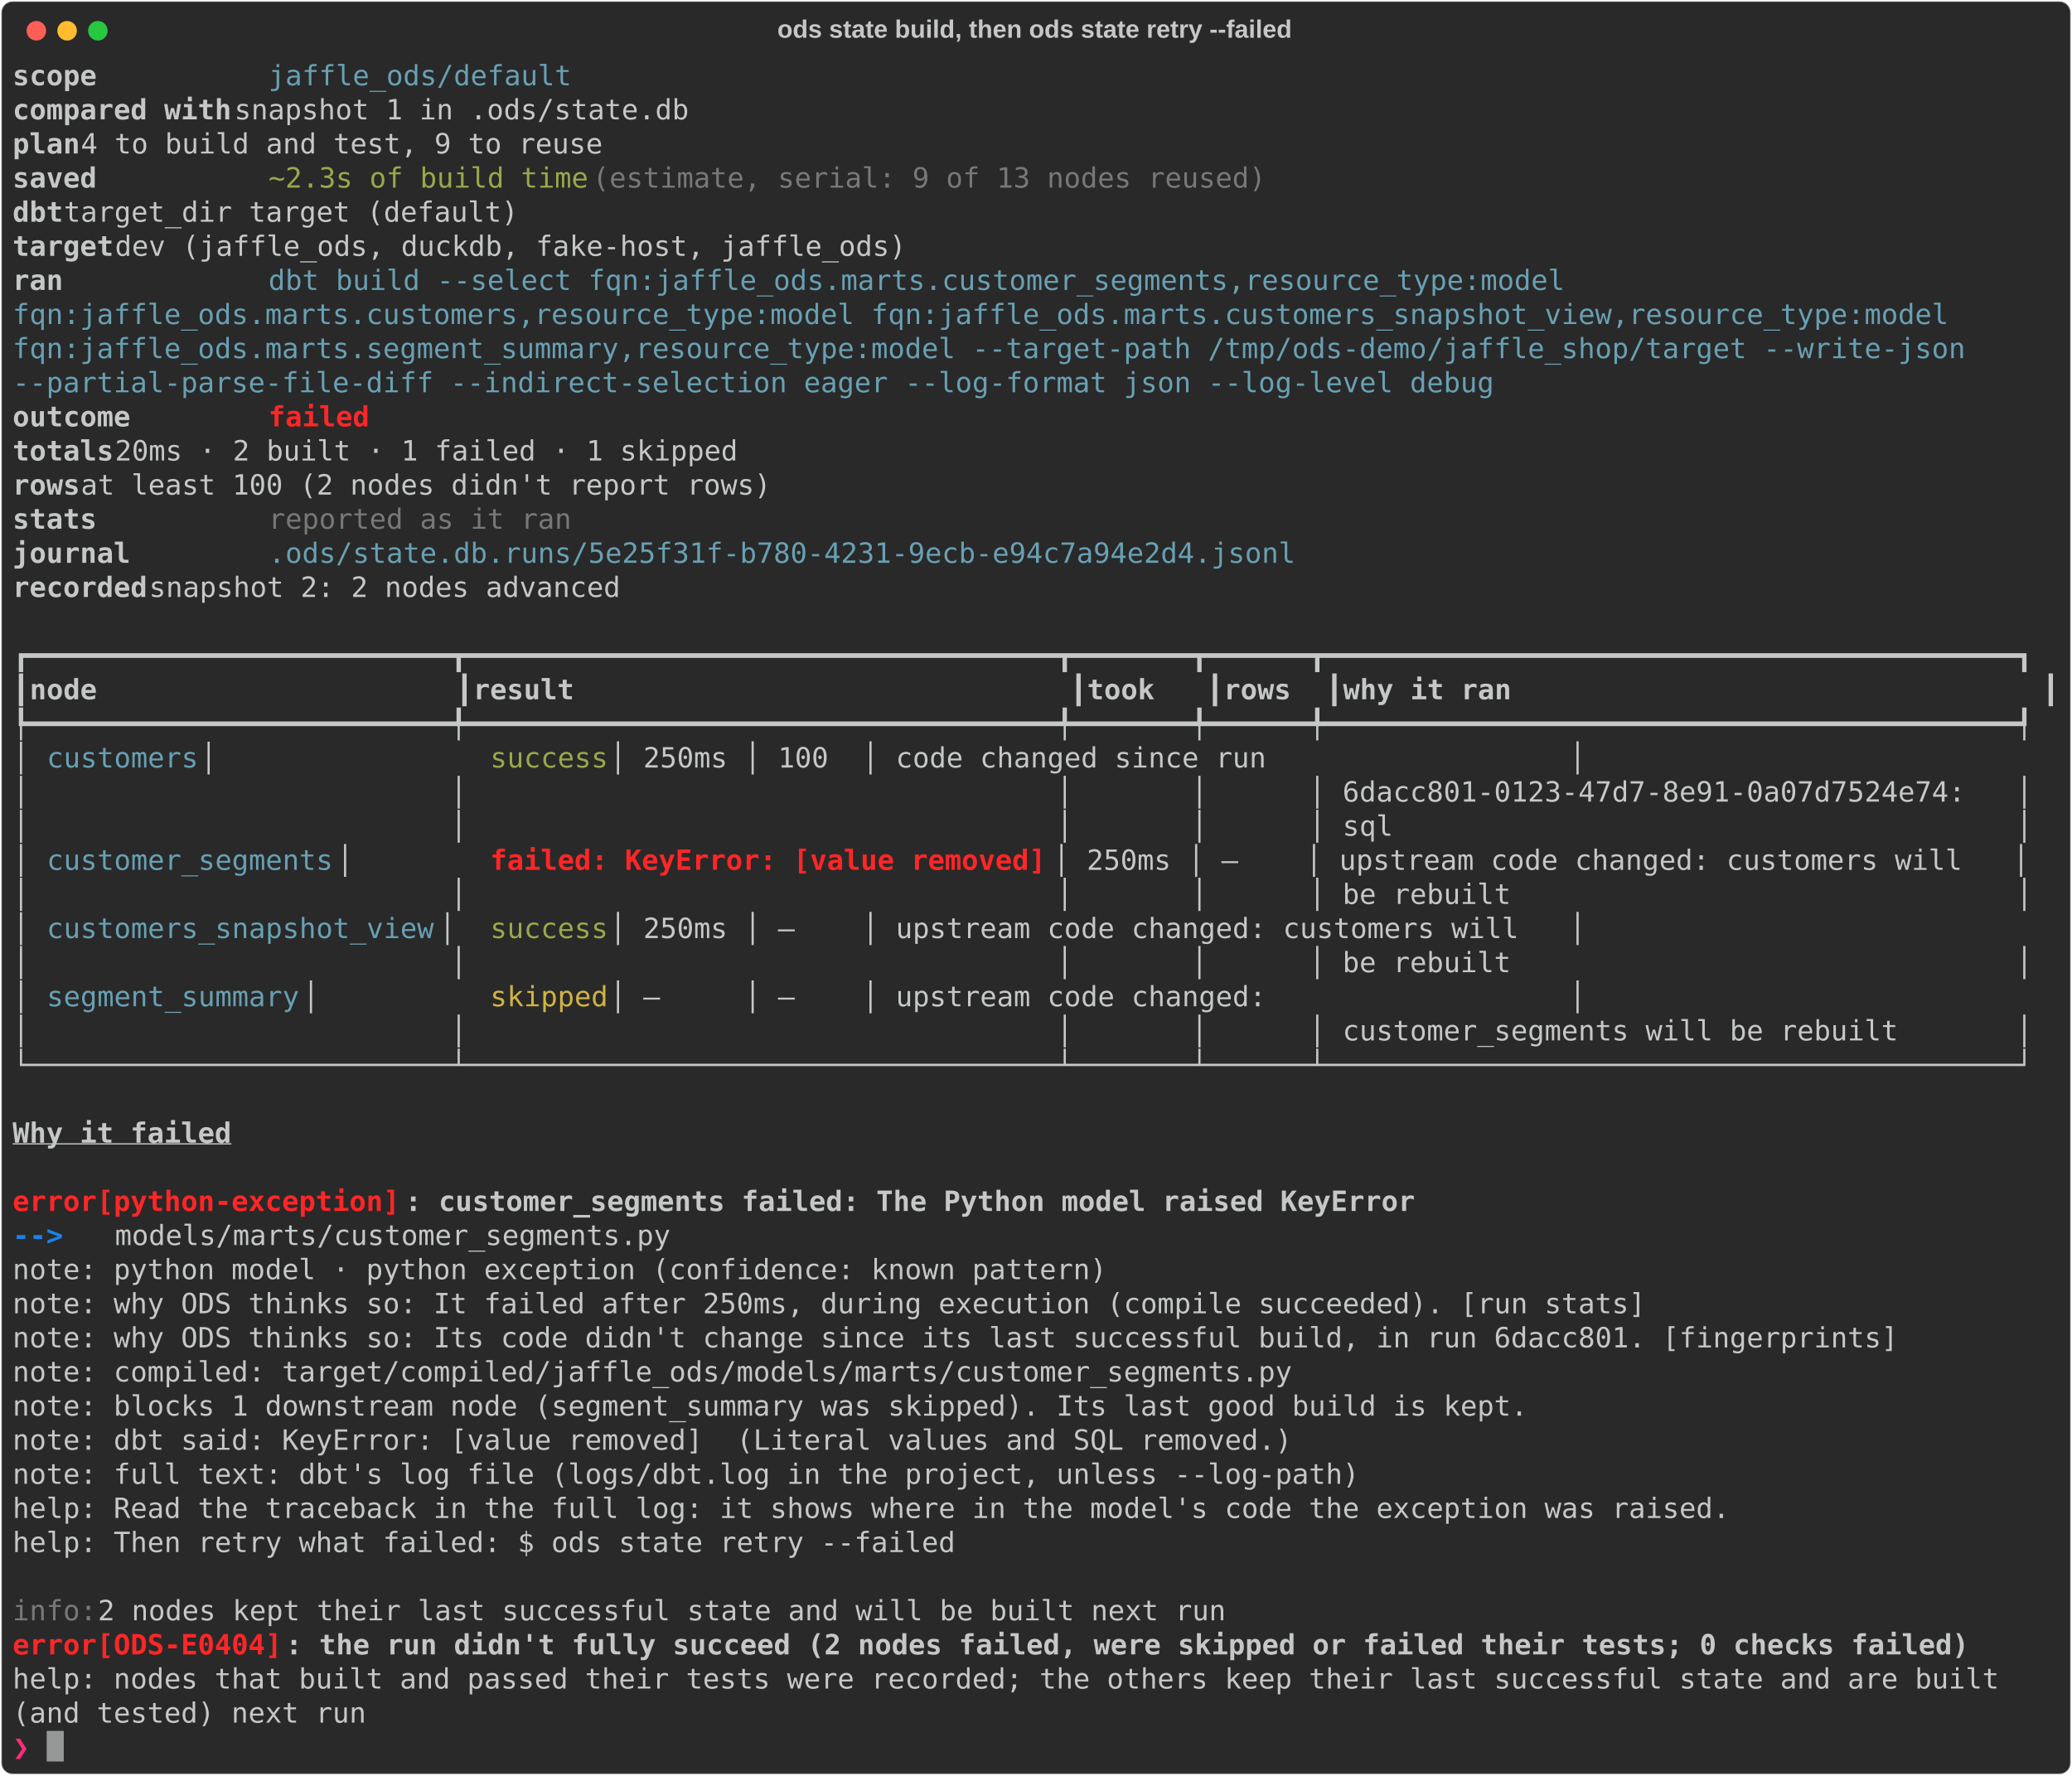
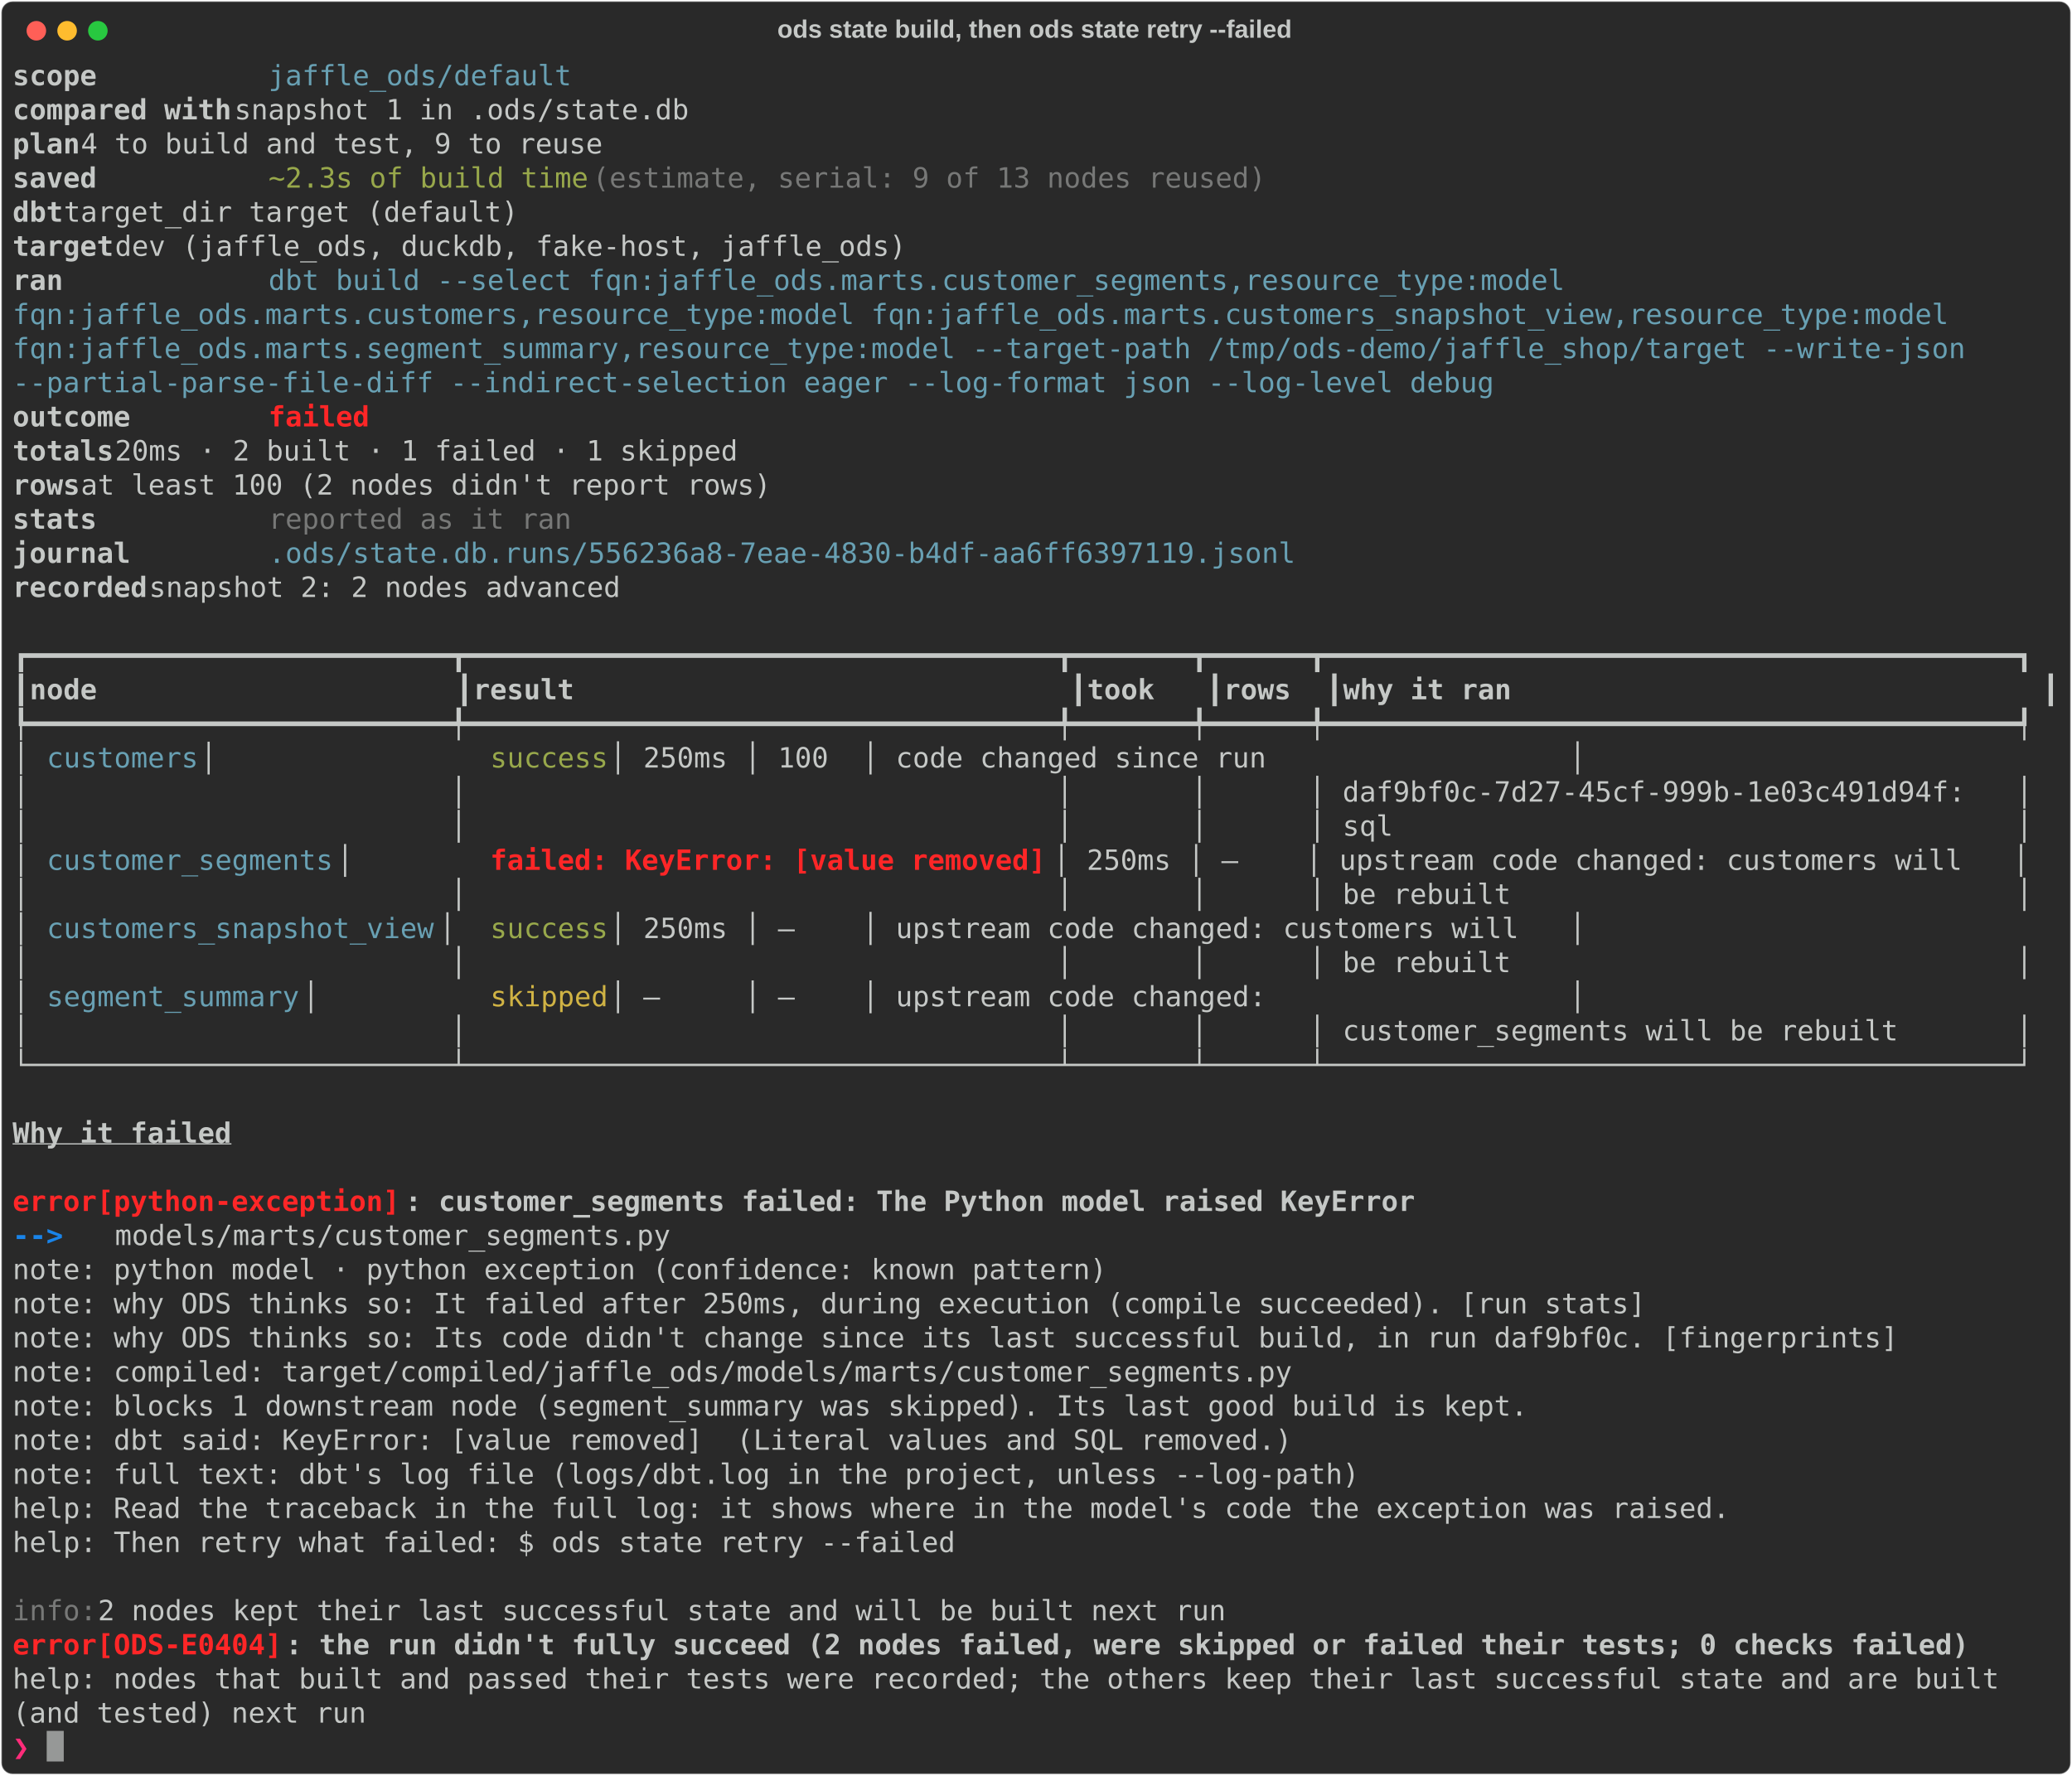
<svg xmlns="http://www.w3.org/2000/svg" class="rich-terminal" viewBox="0 0 1482 1270.0">
  <style>

    @font-face {
        font-family: "Fira Code";
        src: local("FiraCode-Regular"),
                url("https://cdnjs.cloudflare.com/ajax/libs/firacode/6.2.0/woff2/FiraCode-Regular.woff2") format("woff2"),
                url("https://cdnjs.cloudflare.com/ajax/libs/firacode/6.2.0/woff/FiraCode-Regular.woff") format("woff");
        font-style: normal;
        font-weight: 400;
    }
    @font-face {
        font-family: "Fira Code";
        src: local("FiraCode-Bold"),
                url("https://cdnjs.cloudflare.com/ajax/libs/firacode/6.2.0/woff2/FiraCode-Bold.woff2") format("woff2"),
                url("https://cdnjs.cloudflare.com/ajax/libs/firacode/6.2.0/woff/FiraCode-Bold.woff") format("woff");
        font-style: bold;
        font-weight: 700;
    }

    .rich-record-matrix {
        font-family: Fira Code, monospace;
        font-size: 20px;
        line-height: 24.4px;
        font-variant-east-asian: full-width;
    }

    .rich-record-title {
        font-size: 18px;
        font-weight: bold;
        font-family: arial;
    }

    .rich-record-r1 { fill: #c5c8c6;font-weight: bold }
.rich-record-r2 { fill: #c5c8c6 }
.rich-record-r3 { fill: #68a0b3 }
.rich-record-r4 { fill: #98a84b }
.rich-record-r5 { fill: #777877 }
.rich-record-r6 { fill: #ff2627;font-weight: bold }
.rich-record-r7 { fill: #d0b344 }
.rich-record-r8 { fill: #c5c8c6;font-weight: bold;text-decoration: underline; }
.rich-record-r9 { fill: #1984e9;font-weight: bold }
.rich-record-r10 { fill: #ff2c7a;font-weight: bold }
    </style>
  <defs>
    <clipPath id="rich-record-clip-terminal">
      <rect x="0" y="0" width="1463.0" height="1219.0" />
    </clipPath>
    <clipPath id="rich-record-line-0">
      <rect x="0" y="1.5" width="1464" height="24.65" />
    </clipPath>
    <clipPath id="rich-record-line-1">
      <rect x="0" y="25.9" width="1464" height="24.65" />
    </clipPath>
    <clipPath id="rich-record-line-2">
      <rect x="0" y="50.3" width="1464" height="24.65" />
    </clipPath>
    <clipPath id="rich-record-line-3">
      <rect x="0" y="74.7" width="1464" height="24.65" />
    </clipPath>
    <clipPath id="rich-record-line-4">
      <rect x="0" y="99.1" width="1464" height="24.65" />
    </clipPath>
    <clipPath id="rich-record-line-5">
      <rect x="0" y="123.5" width="1464" height="24.65" />
    </clipPath>
    <clipPath id="rich-record-line-6">
      <rect x="0" y="147.9" width="1464" height="24.65" />
    </clipPath>
    <clipPath id="rich-record-line-7">
      <rect x="0" y="172.3" width="1464" height="24.65" />
    </clipPath>
    <clipPath id="rich-record-line-8">
      <rect x="0" y="196.7" width="1464" height="24.65" />
    </clipPath>
    <clipPath id="rich-record-line-9">
      <rect x="0" y="221.1" width="1464" height="24.65" />
    </clipPath>
    <clipPath id="rich-record-line-10">
      <rect x="0" y="245.5" width="1464" height="24.65" />
    </clipPath>
    <clipPath id="rich-record-line-11">
      <rect x="0" y="269.9" width="1464" height="24.65" />
    </clipPath>
    <clipPath id="rich-record-line-12">
      <rect x="0" y="294.3" width="1464" height="24.65" />
    </clipPath>
    <clipPath id="rich-record-line-13">
      <rect x="0" y="318.7" width="1464" height="24.65" />
    </clipPath>
    <clipPath id="rich-record-line-14">
      <rect x="0" y="343.1" width="1464" height="24.65" />
    </clipPath>
    <clipPath id="rich-record-line-15">
      <rect x="0" y="367.5" width="1464" height="24.65" />
    </clipPath>
    <clipPath id="rich-record-line-16">
      <rect x="0" y="391.9" width="1464" height="24.65" />
    </clipPath>
    <clipPath id="rich-record-line-17">
      <rect x="0" y="416.3" width="1464" height="24.65" />
    </clipPath>
    <clipPath id="rich-record-line-18">
      <rect x="0" y="440.7" width="1464" height="24.65" />
    </clipPath>
    <clipPath id="rich-record-line-19">
      <rect x="0" y="465.1" width="1464" height="24.65" />
    </clipPath>
    <clipPath id="rich-record-line-20">
      <rect x="0" y="489.5" width="1464" height="24.65" />
    </clipPath>
    <clipPath id="rich-record-line-21">
      <rect x="0" y="513.9" width="1464" height="24.65" />
    </clipPath>
    <clipPath id="rich-record-line-22">
      <rect x="0" y="538.3" width="1464" height="24.65" />
    </clipPath>
    <clipPath id="rich-record-line-23">
      <rect x="0" y="562.7" width="1464" height="24.65" />
    </clipPath>
    <clipPath id="rich-record-line-24">
      <rect x="0" y="587.1" width="1464" height="24.65" />
    </clipPath>
    <clipPath id="rich-record-line-25">
      <rect x="0" y="611.5" width="1464" height="24.65" />
    </clipPath>
    <clipPath id="rich-record-line-26">
      <rect x="0" y="635.9" width="1464" height="24.65" />
    </clipPath>
    <clipPath id="rich-record-line-27">
      <rect x="0" y="660.3" width="1464" height="24.65" />
    </clipPath>
    <clipPath id="rich-record-line-28">
      <rect x="0" y="684.7" width="1464" height="24.65" />
    </clipPath>
    <clipPath id="rich-record-line-29">
      <rect x="0" y="709.1" width="1464" height="24.65" />
    </clipPath>
    <clipPath id="rich-record-line-30">
      <rect x="0" y="733.5" width="1464" height="24.65" />
    </clipPath>
    <clipPath id="rich-record-line-31">
      <rect x="0" y="757.9" width="1464" height="24.65" />
    </clipPath>
    <clipPath id="rich-record-line-32">
      <rect x="0" y="782.3" width="1464" height="24.65" />
    </clipPath>
    <clipPath id="rich-record-line-33">
      <rect x="0" y="806.7" width="1464" height="24.65" />
    </clipPath>
    <clipPath id="rich-record-line-34">
      <rect x="0" y="831.1" width="1464" height="24.65" />
    </clipPath>
    <clipPath id="rich-record-line-35">
      <rect x="0" y="855.5" width="1464" height="24.65" />
    </clipPath>
    <clipPath id="rich-record-line-36">
      <rect x="0" y="879.9" width="1464" height="24.65" />
    </clipPath>
    <clipPath id="rich-record-line-37">
      <rect x="0" y="904.3" width="1464" height="24.65" />
    </clipPath>
    <clipPath id="rich-record-line-38">
      <rect x="0" y="928.7" width="1464" height="24.65" />
    </clipPath>
    <clipPath id="rich-record-line-39">
      <rect x="0" y="953.1" width="1464" height="24.65" />
    </clipPath>
    <clipPath id="rich-record-line-40">
      <rect x="0" y="977.5" width="1464" height="24.65" />
    </clipPath>
    <clipPath id="rich-record-line-41">
      <rect x="0" y="1001.9" width="1464" height="24.65" />
    </clipPath>
    <clipPath id="rich-record-line-42">
      <rect x="0" y="1026.3" width="1464" height="24.65" />
    </clipPath>
    <clipPath id="rich-record-line-43">
      <rect x="0" y="1050.7" width="1464" height="24.65" />
    </clipPath>
    <clipPath id="rich-record-line-44">
      <rect x="0" y="1075.1" width="1464" height="24.65" />
    </clipPath>
    <clipPath id="rich-record-line-45">
      <rect x="0" y="1099.5" width="1464" height="24.65" />
    </clipPath>
    <clipPath id="rich-record-line-46">
      <rect x="0" y="1123.9" width="1464" height="24.65" />
    </clipPath>
    <clipPath id="rich-record-line-47">
      <rect x="0" y="1148.3" width="1464" height="24.65" />
    </clipPath>
    <clipPath id="rich-record-line-48">
      <rect x="0" y="1172.7" width="1464" height="24.65" />
    </clipPath>
  </defs>
  <rect fill="#292929" stroke="rgba(255,255,255,0.35)" stroke-width="1" x="1" y="1" width="1480" height="1268" rx="8" />
  <text class="rich-record-title" fill="#c5c8c6" text-anchor="middle" x="740" y="27">ods state build, then ods state retry --failed</text>
  <g transform="translate(26,22)">
    <circle cx="0" cy="0" r="7" fill="#ff5f57" />
    <circle cx="22" cy="0" r="7" fill="#febc2e" />
    <circle cx="44" cy="0" r="7" fill="#28c840" />
  </g>
  <g transform="translate(9, 41)" clip-path="url(#rich-record-clip-terminal)">
    <g class="rich-record-matrix">
      <text class="rich-record-r1" x="0" y="20" textLength="61" clip-path="url(#rich-record-line-0)">scope</text>
      <text class="rich-record-r3" x="183" y="20" textLength="219.6" clip-path="url(#rich-record-line-0)">jaffle_ods/default</text>
      <text class="rich-record-r2" x="1464" y="20" textLength="12.2" clip-path="url(#rich-record-line-0)">
</text>
      <text class="rich-record-r1" x="0" y="44.4" textLength="158.6" clip-path="url(#rich-record-line-1)">compared with</text>
      <text class="rich-record-r2" x="158.6" y="44.4" textLength="1305.4" clip-path="url(#rich-record-line-1)">  snapshot 1 in .ods/state.db                                                                              </text>
      <text class="rich-record-r2" x="1464" y="44.4" textLength="12.2" clip-path="url(#rich-record-line-1)">
</text>
      <text class="rich-record-r1" x="0" y="68.8" textLength="48.8" clip-path="url(#rich-record-line-2)">plan</text>
      <text class="rich-record-r2" x="48.8" y="68.8" textLength="1415.2" clip-path="url(#rich-record-line-2)">           4 to build and test, 9 to reuse                                                                          </text>
      <text class="rich-record-r2" x="1464" y="68.8" textLength="12.2" clip-path="url(#rich-record-line-2)">
</text>
      <text class="rich-record-r1" x="0" y="93.2" textLength="61" clip-path="url(#rich-record-line-3)">saved</text>
      <text class="rich-record-r4" x="183" y="93.2" textLength="231.8" clip-path="url(#rich-record-line-3)">~2.3s of build time</text>
      <text class="rich-record-r5" x="414.8" y="93.2" textLength="500.2" clip-path="url(#rich-record-line-3)"> (estimate, serial: 9 of 13 nodes reused)</text>
      <text class="rich-record-r2" x="1464" y="93.2" textLength="12.2" clip-path="url(#rich-record-line-3)">
</text>
      <text class="rich-record-r1" x="0" y="117.6" textLength="36.6" clip-path="url(#rich-record-line-4)">dbt</text>
      <text class="rich-record-r2" x="36.6" y="117.6" textLength="1427.4" clip-path="url(#rich-record-line-4)">            target_dir target (default)                                                                              </text>
      <text class="rich-record-r2" x="1464" y="117.6" textLength="12.2" clip-path="url(#rich-record-line-4)">
</text>
      <text class="rich-record-r1" x="0" y="142" textLength="73.2" clip-path="url(#rich-record-line-5)">target</text>
      <text class="rich-record-r2" x="73.2" y="142" textLength="1390.8" clip-path="url(#rich-record-line-5)">         dev (jaffle_ods, duckdb, fake-host, jaffle_ods)                                                          </text>
      <text class="rich-record-r2" x="1464" y="142" textLength="12.2" clip-path="url(#rich-record-line-5)">
</text>
      <text class="rich-record-r1" x="0" y="166.4" textLength="36.6" clip-path="url(#rich-record-line-6)">ran</text>
      <text class="rich-record-r3" x="183" y="166.4" textLength="951.6" clip-path="url(#rich-record-line-6)">dbt build --select fqn:jaffle_ods.marts.customer_segments,resource_type:model </text>
      <text class="rich-record-r2" x="1464" y="166.4" textLength="12.2" clip-path="url(#rich-record-line-6)">
</text>
      <text class="rich-record-r3" x="0" y="190.8" textLength="1415.2" clip-path="url(#rich-record-line-7)">fqn:jaffle_ods.marts.customers,resource_type:model fqn:jaffle_ods.marts.customers_snapshot_view,resource_type:model </text>
      <text class="rich-record-r2" x="1464" y="190.8" textLength="12.2" clip-path="url(#rich-record-line-7)">
</text>
      <text class="rich-record-r3" x="0" y="215.2" textLength="1427.4" clip-path="url(#rich-record-line-8)">fqn:jaffle_ods.marts.segment_summary,resource_type:model --target-path /tmp/ods-demo/jaffle_shop/target --write-json </text>
      <text class="rich-record-r2" x="1464" y="215.2" textLength="12.2" clip-path="url(#rich-record-line-8)">
</text>
      <text class="rich-record-r3" x="0" y="239.6" textLength="1073.6" clip-path="url(#rich-record-line-9)">--partial-parse-file-diff --indirect-selection eager --log-format json --log-level debug</text>
      <text class="rich-record-r2" x="1464" y="239.6" textLength="12.2" clip-path="url(#rich-record-line-9)">
</text>
      <text class="rich-record-r1" x="0" y="264" textLength="85.4" clip-path="url(#rich-record-line-10)">outcome</text>
      <text class="rich-record-r6" x="183" y="264" textLength="73.2" clip-path="url(#rich-record-line-10)">failed</text>
      <text class="rich-record-r2" x="1464" y="264" textLength="12.2" clip-path="url(#rich-record-line-10)">
</text>
      <text class="rich-record-r1" x="0" y="288.4" textLength="73.2" clip-path="url(#rich-record-line-11)">totals</text>
      <text class="rich-record-r2" x="73.2" y="288.4" textLength="1390.8" clip-path="url(#rich-record-line-11)">         20ms · 2 built · 1 failed · 1 skipped                                                                    </text>
      <text class="rich-record-r2" x="1464" y="288.4" textLength="12.2" clip-path="url(#rich-record-line-11)">
</text>
      <text class="rich-record-r1" x="0" y="312.8" textLength="48.8" clip-path="url(#rich-record-line-12)">rows</text>
      <text class="rich-record-r2" x="48.8" y="312.8" textLength="1415.2" clip-path="url(#rich-record-line-12)">           at least 100 (2 nodes didn't report rows)                                                                </text>
      <text class="rich-record-r2" x="1464" y="312.8" textLength="12.2" clip-path="url(#rich-record-line-12)">
</text>
      <text class="rich-record-r1" x="0" y="337.2" textLength="61" clip-path="url(#rich-record-line-13)">stats</text>
      <text class="rich-record-r5" x="183" y="337.2" textLength="219.6" clip-path="url(#rich-record-line-13)">reported as it ran</text>
      <text class="rich-record-r2" x="1464" y="337.2" textLength="12.2" clip-path="url(#rich-record-line-13)">
</text>
      <text class="rich-record-r1" x="0" y="361.6" textLength="85.4" clip-path="url(#rich-record-line-14)">journal</text>
-       <text class="rich-record-r3" x="183" y="361.6" textLength="744.2" clip-path="url(#rich-record-line-14)">.ods/state.db.runs/5e25f31f-b780-4231-9ecb-e94c7a94e2d4.jsonl</text>
+       <text class="rich-record-r3" x="183" y="361.6" textLength="744.2" clip-path="url(#rich-record-line-14)">.ods/state.db.runs/556236a8-7eae-4830-b4df-aa6ff6397119.jsonl</text>
      <text class="rich-record-r2" x="1464" y="361.6" textLength="12.2" clip-path="url(#rich-record-line-14)">
</text>
      <text class="rich-record-r1" x="0" y="386" textLength="97.6" clip-path="url(#rich-record-line-15)">recorded</text>
      <text class="rich-record-r2" x="97.6" y="386" textLength="1366.4" clip-path="url(#rich-record-line-15)">       snapshot 2: 2 nodes advanced                                                                             </text>
      <text class="rich-record-r2" x="1464" y="386" textLength="12.2" clip-path="url(#rich-record-line-15)">
</text>
      <text class="rich-record-r2" x="1464" y="410.4" textLength="12.2" clip-path="url(#rich-record-line-16)">
</text>
      <text class="rich-record-r2" x="0" y="434.8" textLength="1464" clip-path="url(#rich-record-line-17)">┏━━━━━━━━━━━━━━━━━━━━━━━━━┳━━━━━━━━━━━━━━━━━━━━━━━━━━━━━━━━━━━┳━━━━━━━┳━━━━━━┳━━━━━━━━━━━━━━━━━━━━━━━━━━━━━━━━━━━━━━━━━┓</text>
      <text class="rich-record-r2" x="1464" y="434.8" textLength="12.2" clip-path="url(#rich-record-line-17)">
</text>
      <text class="rich-record-r2" x="0" y="459.2" textLength="12.2" clip-path="url(#rich-record-line-18)">┃</text>
      <text class="rich-record-r1" x="12.2" y="459.2" textLength="305" clip-path="url(#rich-record-line-18)"> node                    </text>
      <text class="rich-record-r2" x="317.2" y="459.2" textLength="12.2" clip-path="url(#rich-record-line-18)">┃</text>
      <text class="rich-record-r1" x="329.4" y="459.2" textLength="427" clip-path="url(#rich-record-line-18)"> result                            </text>
      <text class="rich-record-r2" x="756.4" y="459.2" textLength="12.2" clip-path="url(#rich-record-line-18)">┃</text>
      <text class="rich-record-r1" x="768.6" y="459.2" textLength="85.4" clip-path="url(#rich-record-line-18)"> took  </text>
      <text class="rich-record-r2" x="854" y="459.2" textLength="12.2" clip-path="url(#rich-record-line-18)">┃</text>
      <text class="rich-record-r1" x="866.2" y="459.2" textLength="73.2" clip-path="url(#rich-record-line-18)"> rows </text>
      <text class="rich-record-r2" x="939.4" y="459.2" textLength="12.2" clip-path="url(#rich-record-line-18)">┃</text>
      <text class="rich-record-r1" x="951.6" y="459.2" textLength="500.2" clip-path="url(#rich-record-line-18)"> why it ran                              </text>
      <text class="rich-record-r2" x="1451.8" y="459.2" textLength="12.2" clip-path="url(#rich-record-line-18)">┃</text>
      <text class="rich-record-r2" x="1464" y="459.2" textLength="12.2" clip-path="url(#rich-record-line-18)">
</text>
      <text class="rich-record-r2" x="0" y="483.6" textLength="1464" clip-path="url(#rich-record-line-19)">┡━━━━━━━━━━━━━━━━━━━━━━━━━╇━━━━━━━━━━━━━━━━━━━━━━━━━━━━━━━━━━━╇━━━━━━━╇━━━━━━╇━━━━━━━━━━━━━━━━━━━━━━━━━━━━━━━━━━━━━━━━━┩</text>
      <text class="rich-record-r2" x="1464" y="483.6" textLength="12.2" clip-path="url(#rich-record-line-19)">
</text>
      <text class="rich-record-r2" x="0" y="508" textLength="24.4" clip-path="url(#rich-record-line-20)">│ </text>
      <text class="rich-record-r3" x="24.4" y="508" textLength="109.8" clip-path="url(#rich-record-line-20)">customers</text>
      <text class="rich-record-r2" x="134.2" y="508" textLength="207.4" clip-path="url(#rich-record-line-20)">               │ </text>
      <text class="rich-record-r4" x="341.6" y="508" textLength="85.4" clip-path="url(#rich-record-line-20)">success</text>
      <text class="rich-record-r2" x="427" y="508" textLength="1037" clip-path="url(#rich-record-line-20)">                           │ 250ms │ 100  │ code changed since run                  │</text>
      <text class="rich-record-r2" x="1464" y="508" textLength="12.2" clip-path="url(#rich-record-line-20)">
</text>
-       <text class="rich-record-r2" x="0" y="532.4" textLength="1464" clip-path="url(#rich-record-line-21)">│                         │                                   │       │      │ 6dacc801-0123-47d7-8e91-0a07d7524e74:   │</text>
+       <text class="rich-record-r2" x="0" y="532.4" textLength="1464" clip-path="url(#rich-record-line-21)">│                         │                                   │       │      │ daf9bf0c-7d27-45cf-999b-1e03c491d94f:   │</text>
      <text class="rich-record-r2" x="1464" y="532.4" textLength="12.2" clip-path="url(#rich-record-line-21)">
</text>
      <text class="rich-record-r2" x="0" y="556.8" textLength="1464" clip-path="url(#rich-record-line-22)">│                         │                                   │       │      │ sql                                     │</text>
      <text class="rich-record-r2" x="1464" y="556.8" textLength="12.2" clip-path="url(#rich-record-line-22)">
</text>
      <text class="rich-record-r2" x="0" y="581.2" textLength="24.4" clip-path="url(#rich-record-line-23)">│ </text>
      <text class="rich-record-r3" x="24.4" y="581.2" textLength="207.4" clip-path="url(#rich-record-line-23)">customer_segments</text>
      <text class="rich-record-r2" x="231.8" y="581.2" textLength="109.8" clip-path="url(#rich-record-line-23)">       │ </text>
      <text class="rich-record-r6" x="341.6" y="581.2" textLength="402.6" clip-path="url(#rich-record-line-23)">failed: KeyError: [value removed]</text>
      <text class="rich-record-r2" x="744.2" y="581.2" textLength="719.8" clip-path="url(#rich-record-line-23)"> │ 250ms │ —    │ upstream code changed: customers will   │</text>
      <text class="rich-record-r2" x="1464" y="581.2" textLength="12.2" clip-path="url(#rich-record-line-23)">
</text>
      <text class="rich-record-r2" x="0" y="605.6" textLength="1464" clip-path="url(#rich-record-line-24)">│                         │                                   │       │      │ be rebuilt                              │</text>
      <text class="rich-record-r2" x="1464" y="605.6" textLength="12.2" clip-path="url(#rich-record-line-24)">
</text>
      <text class="rich-record-r2" x="0" y="630" textLength="24.4" clip-path="url(#rich-record-line-25)">│ </text>
      <text class="rich-record-r3" x="24.4" y="630" textLength="280.6" clip-path="url(#rich-record-line-25)">customers_snapshot_view</text>
      <text class="rich-record-r2" x="305" y="630" textLength="36.6" clip-path="url(#rich-record-line-25)"> │ </text>
      <text class="rich-record-r4" x="341.6" y="630" textLength="85.4" clip-path="url(#rich-record-line-25)">success</text>
      <text class="rich-record-r2" x="427" y="630" textLength="1037" clip-path="url(#rich-record-line-25)">                           │ 250ms │ —    │ upstream code changed: customers will   │</text>
      <text class="rich-record-r2" x="1464" y="630" textLength="12.2" clip-path="url(#rich-record-line-25)">
</text>
      <text class="rich-record-r2" x="0" y="654.4" textLength="1464" clip-path="url(#rich-record-line-26)">│                         │                                   │       │      │ be rebuilt                              │</text>
      <text class="rich-record-r2" x="1464" y="654.4" textLength="12.2" clip-path="url(#rich-record-line-26)">
</text>
      <text class="rich-record-r2" x="0" y="678.8" textLength="24.4" clip-path="url(#rich-record-line-27)">│ </text>
      <text class="rich-record-r3" x="24.4" y="678.8" textLength="183" clip-path="url(#rich-record-line-27)">segment_summary</text>
      <text class="rich-record-r2" x="207.4" y="678.8" textLength="134.2" clip-path="url(#rich-record-line-27)">         │ </text>
      <text class="rich-record-r7" x="341.6" y="678.8" textLength="85.4" clip-path="url(#rich-record-line-27)">skipped</text>
      <text class="rich-record-r2" x="427" y="678.8" textLength="1037" clip-path="url(#rich-record-line-27)">                           │ —     │ —    │ upstream code changed:                  │</text>
      <text class="rich-record-r2" x="1464" y="678.8" textLength="12.2" clip-path="url(#rich-record-line-27)">
</text>
      <text class="rich-record-r2" x="0" y="703.2" textLength="1464" clip-path="url(#rich-record-line-28)">│                         │                                   │       │      │ customer_segments will be rebuilt       │</text>
      <text class="rich-record-r2" x="1464" y="703.2" textLength="12.2" clip-path="url(#rich-record-line-28)">
</text>
      <text class="rich-record-r2" x="0" y="727.6" textLength="1464" clip-path="url(#rich-record-line-29)">└─────────────────────────┴───────────────────────────────────┴───────┴──────┴─────────────────────────────────────────┘</text>
      <text class="rich-record-r2" x="1464" y="727.6" textLength="12.2" clip-path="url(#rich-record-line-29)">
</text>
      <text class="rich-record-r2" x="1464" y="752" textLength="12.2" clip-path="url(#rich-record-line-30)">
</text>
      <text class="rich-record-r8" x="0" y="776.4" textLength="158.6" clip-path="url(#rich-record-line-31)">Why it failed</text>
      <text class="rich-record-r2" x="1464" y="776.4" textLength="12.2" clip-path="url(#rich-record-line-31)">
</text>
      <text class="rich-record-r2" x="1464" y="800.8" textLength="12.2" clip-path="url(#rich-record-line-32)">
</text>
      <text class="rich-record-r6" x="0" y="825.2" textLength="280.6" clip-path="url(#rich-record-line-33)">error[python-exception]</text>
      <text class="rich-record-r1" x="280.6" y="825.2" textLength="732" clip-path="url(#rich-record-line-33)">: customer_segments failed: The Python model raised KeyError</text>
      <text class="rich-record-r2" x="1464" y="825.2" textLength="12.2" clip-path="url(#rich-record-line-33)">
</text>
      <text class="rich-record-r9" x="0" y="849.6" textLength="73.2" clip-path="url(#rich-record-line-34)">  --&gt; </text>
      <text class="rich-record-r2" x="73.2" y="849.6" textLength="1390.8" clip-path="url(#rich-record-line-34)">models/marts/customer_segments.py                                                                                 </text>
      <text class="rich-record-r2" x="1464" y="849.6" textLength="12.2" clip-path="url(#rich-record-line-34)">
</text>
      <text class="rich-record-r2" x="0" y="874" textLength="1464" clip-path="url(#rich-record-line-35)">note: python model · python exception (confidence: known pattern)                                                       </text>
      <text class="rich-record-r2" x="1464" y="874" textLength="12.2" clip-path="url(#rich-record-line-35)">
</text>
      <text class="rich-record-r2" x="0" y="898.4" textLength="1464" clip-path="url(#rich-record-line-36)">note: why ODS thinks so: It failed after 250ms, during execution (compile succeeded). [run stats]                       </text>
      <text class="rich-record-r2" x="1464" y="898.4" textLength="12.2" clip-path="url(#rich-record-line-36)">
</text>
-       <text class="rich-record-r2" x="0" y="922.8" textLength="1464" clip-path="url(#rich-record-line-37)">note: why ODS thinks so: Its code didn't change since its last successful build, in run 6dacc801. [fingerprints]        </text>
+       <text class="rich-record-r2" x="0" y="922.8" textLength="1464" clip-path="url(#rich-record-line-37)">note: why ODS thinks so: Its code didn't change since its last successful build, in run daf9bf0c. [fingerprints]        </text>
      <text class="rich-record-r2" x="1464" y="922.8" textLength="12.2" clip-path="url(#rich-record-line-37)">
</text>
      <text class="rich-record-r2" x="0" y="947.2" textLength="1464" clip-path="url(#rich-record-line-38)">note: compiled: target/compiled/jaffle_ods/models/marts/customer_segments.py                                            </text>
      <text class="rich-record-r2" x="1464" y="947.2" textLength="12.2" clip-path="url(#rich-record-line-38)">
</text>
      <text class="rich-record-r2" x="0" y="971.6" textLength="1464" clip-path="url(#rich-record-line-39)">note: blocks 1 downstream node (segment_summary was skipped). Its last good build is kept.                              </text>
      <text class="rich-record-r2" x="1464" y="971.6" textLength="12.2" clip-path="url(#rich-record-line-39)">
</text>
      <text class="rich-record-r2" x="0" y="996" textLength="1464" clip-path="url(#rich-record-line-40)">note: dbt said: KeyError: [value removed]  (Literal values and SQL removed.)                                            </text>
      <text class="rich-record-r2" x="1464" y="996" textLength="12.2" clip-path="url(#rich-record-line-40)">
</text>
      <text class="rich-record-r2" x="0" y="1020.4" textLength="1464" clip-path="url(#rich-record-line-41)">note: full text: dbt's log file (logs/dbt.log in the project, unless --log-path)                                        </text>
      <text class="rich-record-r2" x="1464" y="1020.4" textLength="12.2" clip-path="url(#rich-record-line-41)">
</text>
      <text class="rich-record-r2" x="0" y="1044.8" textLength="1464" clip-path="url(#rich-record-line-42)">help: Read the traceback in the full log: it shows where in the model's code the exception was raised.                  </text>
      <text class="rich-record-r2" x="1464" y="1044.8" textLength="12.2" clip-path="url(#rich-record-line-42)">
</text>
      <text class="rich-record-r2" x="0" y="1069.2" textLength="1464" clip-path="url(#rich-record-line-43)">help: Then retry what failed: $ ods state retry --failed                                                                </text>
      <text class="rich-record-r2" x="1464" y="1069.2" textLength="12.2" clip-path="url(#rich-record-line-43)">
</text>
      <text class="rich-record-r2" x="1464" y="1093.6" textLength="12.2" clip-path="url(#rich-record-line-44)">
</text>
      <text class="rich-record-r5" x="0" y="1118" textLength="61" clip-path="url(#rich-record-line-45)">info:</text>
      <text class="rich-record-r2" x="61" y="1118" textLength="1403" clip-path="url(#rich-record-line-45)"> 2 nodes kept their last successful state and will be built next run                                               </text>
      <text class="rich-record-r2" x="1464" y="1118" textLength="12.2" clip-path="url(#rich-record-line-45)">
</text>
      <text class="rich-record-r6" x="0" y="1142.4" textLength="195.2" clip-path="url(#rich-record-line-46)">error[ODS-E0404]</text>
      <text class="rich-record-r1" x="195.2" y="1142.4" textLength="1220" clip-path="url(#rich-record-line-46)">: the run didn't fully succeed (2 nodes failed, were skipped or failed their tests; 0 checks failed)</text>
      <text class="rich-record-r2" x="1464" y="1142.4" textLength="12.2" clip-path="url(#rich-record-line-46)">
</text>
      <text class="rich-record-r2" x="0" y="1166.8" textLength="1464" clip-path="url(#rich-record-line-47)">help: nodes that built and passed their tests were recorded; the others keep their last successful state and are built  </text>
      <text class="rich-record-r2" x="1464" y="1166.8" textLength="12.2" clip-path="url(#rich-record-line-47)">
</text>
      <text class="rich-record-r2" x="0" y="1191.2" textLength="1464" clip-path="url(#rich-record-line-48)">(and tested) next run                                                                                                   </text>
      <text class="rich-record-r2" x="1464" y="1191.2" textLength="12.2" clip-path="url(#rich-record-line-48)">
</text>
      <text class="rich-record-r10" x="0" y="1215.6" textLength="12.2" clip-path="url(#rich-record-line-49)">❯</text>
      <rect x="24.4" y="1197.1" width="12.2" height="24.65" fill="#c5c8c6" opacity="0.7" />
    </g>
  </g>
</svg>
